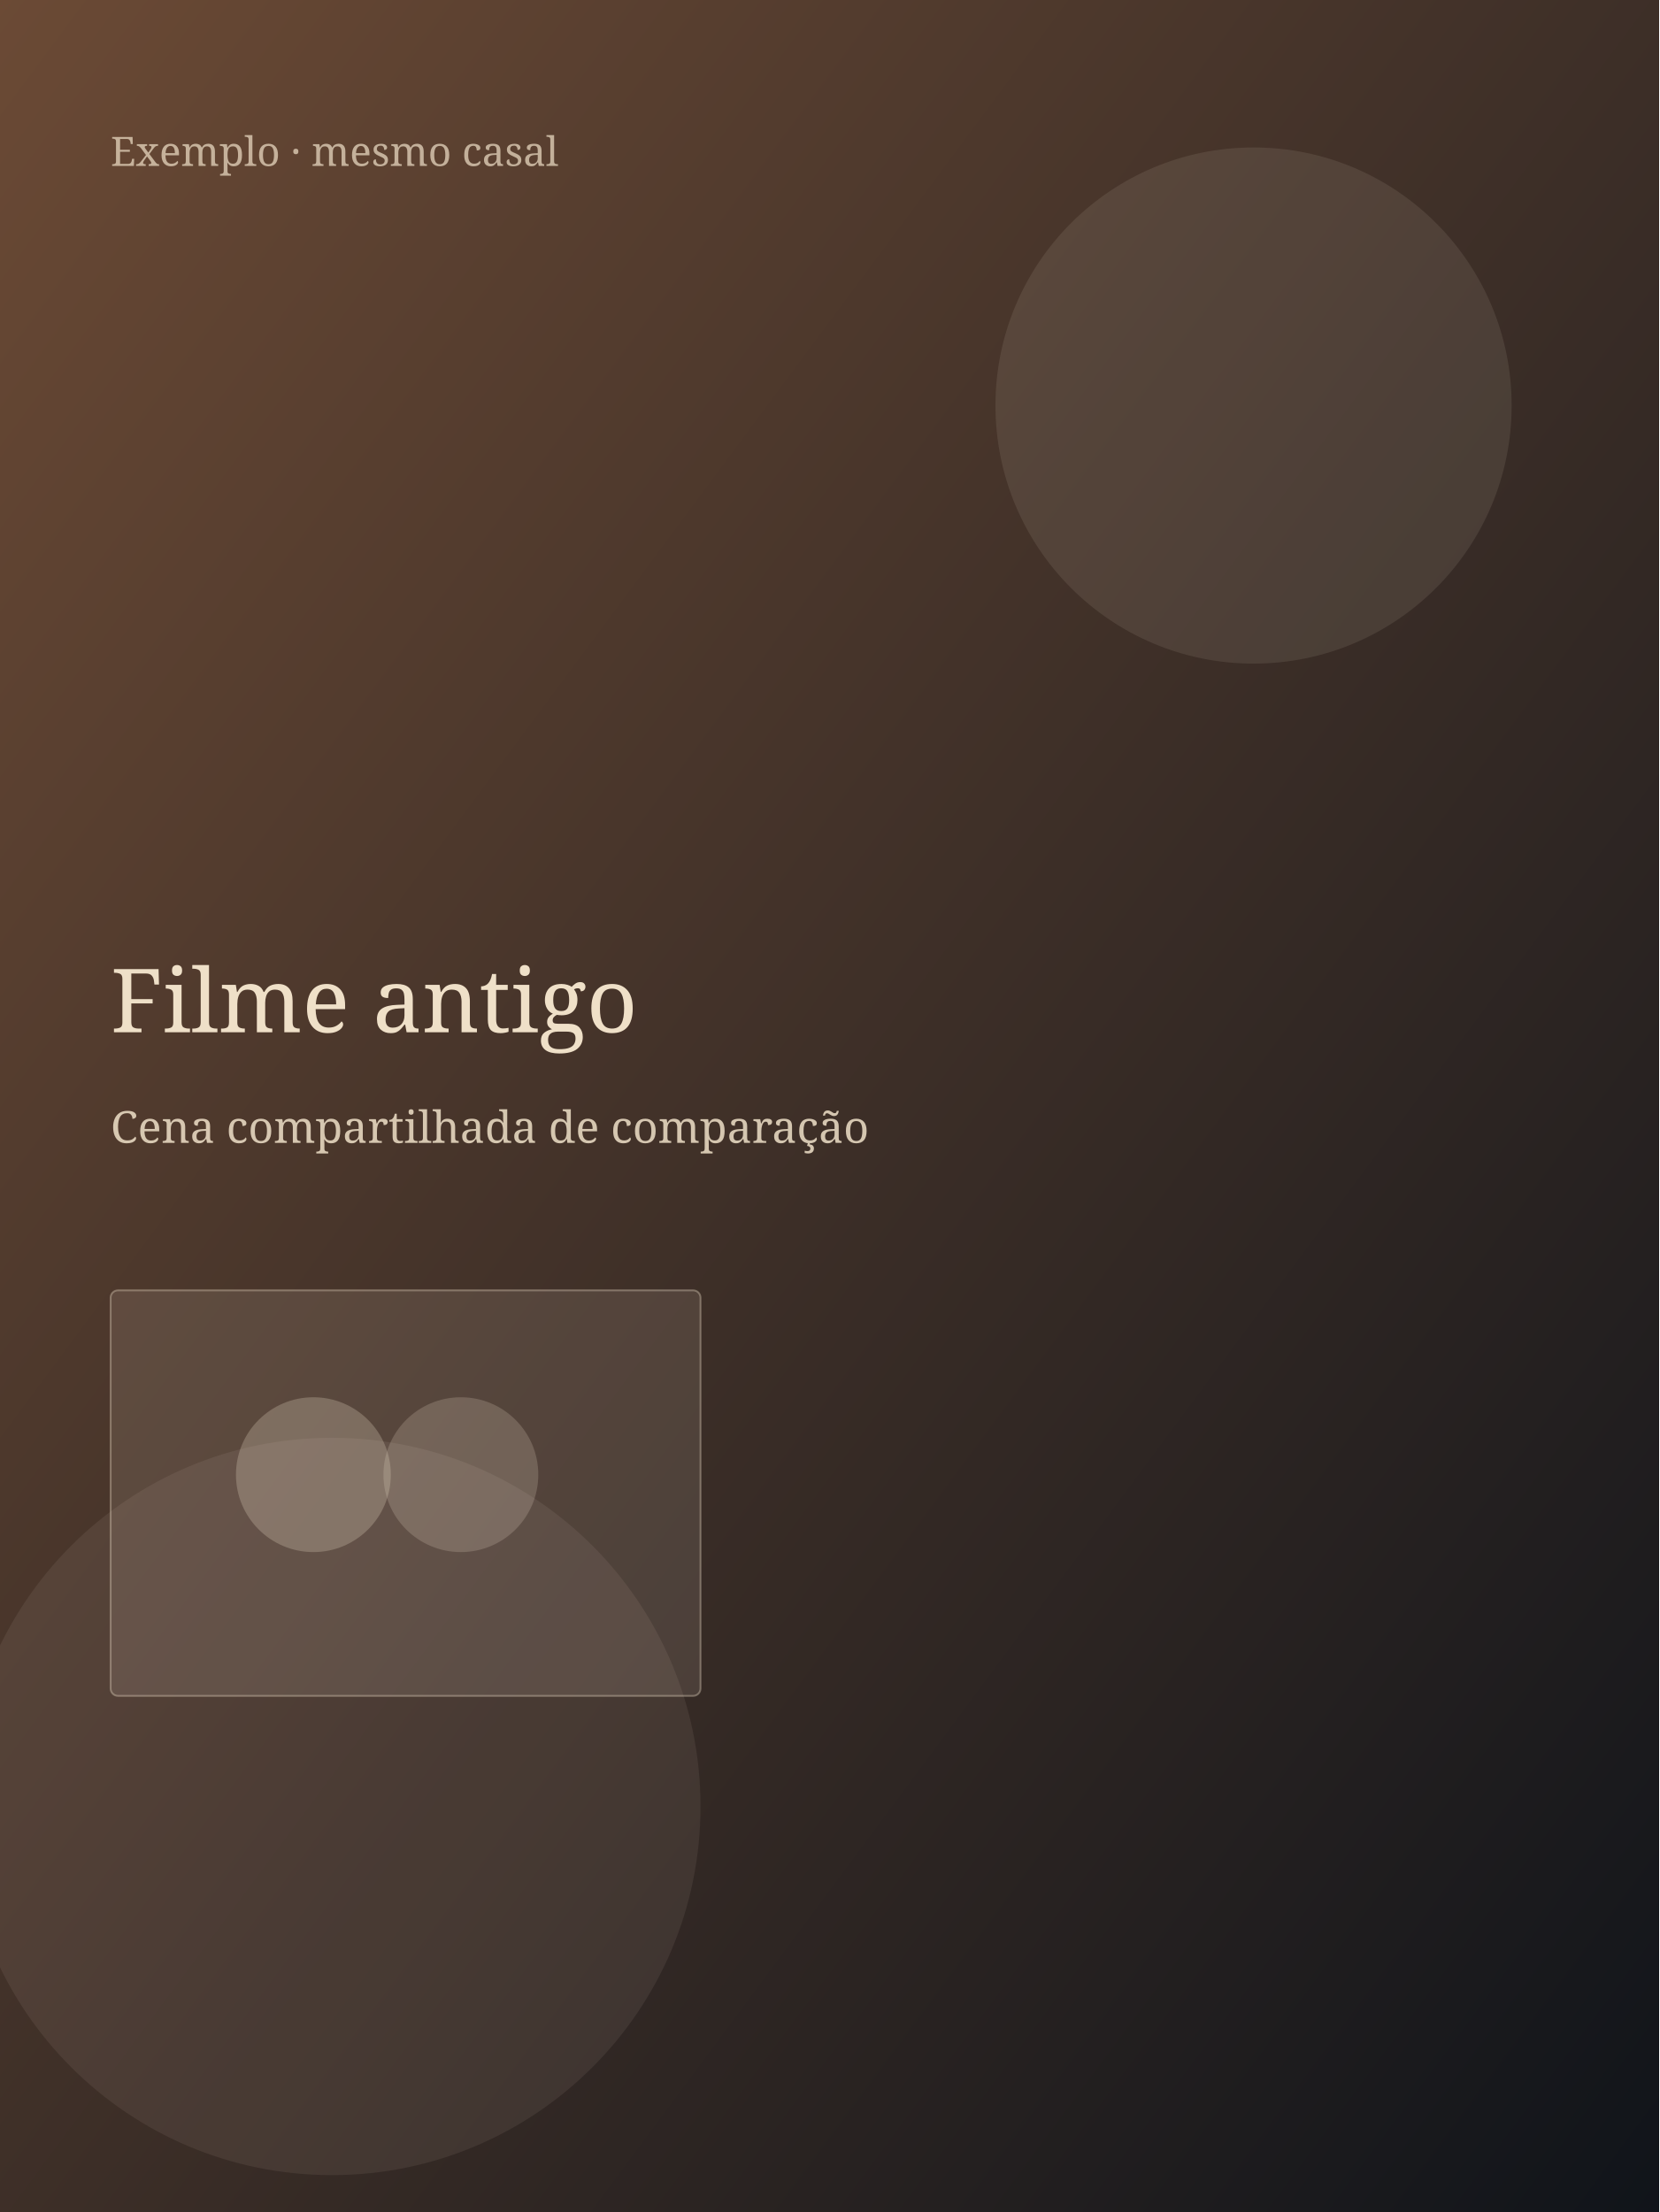
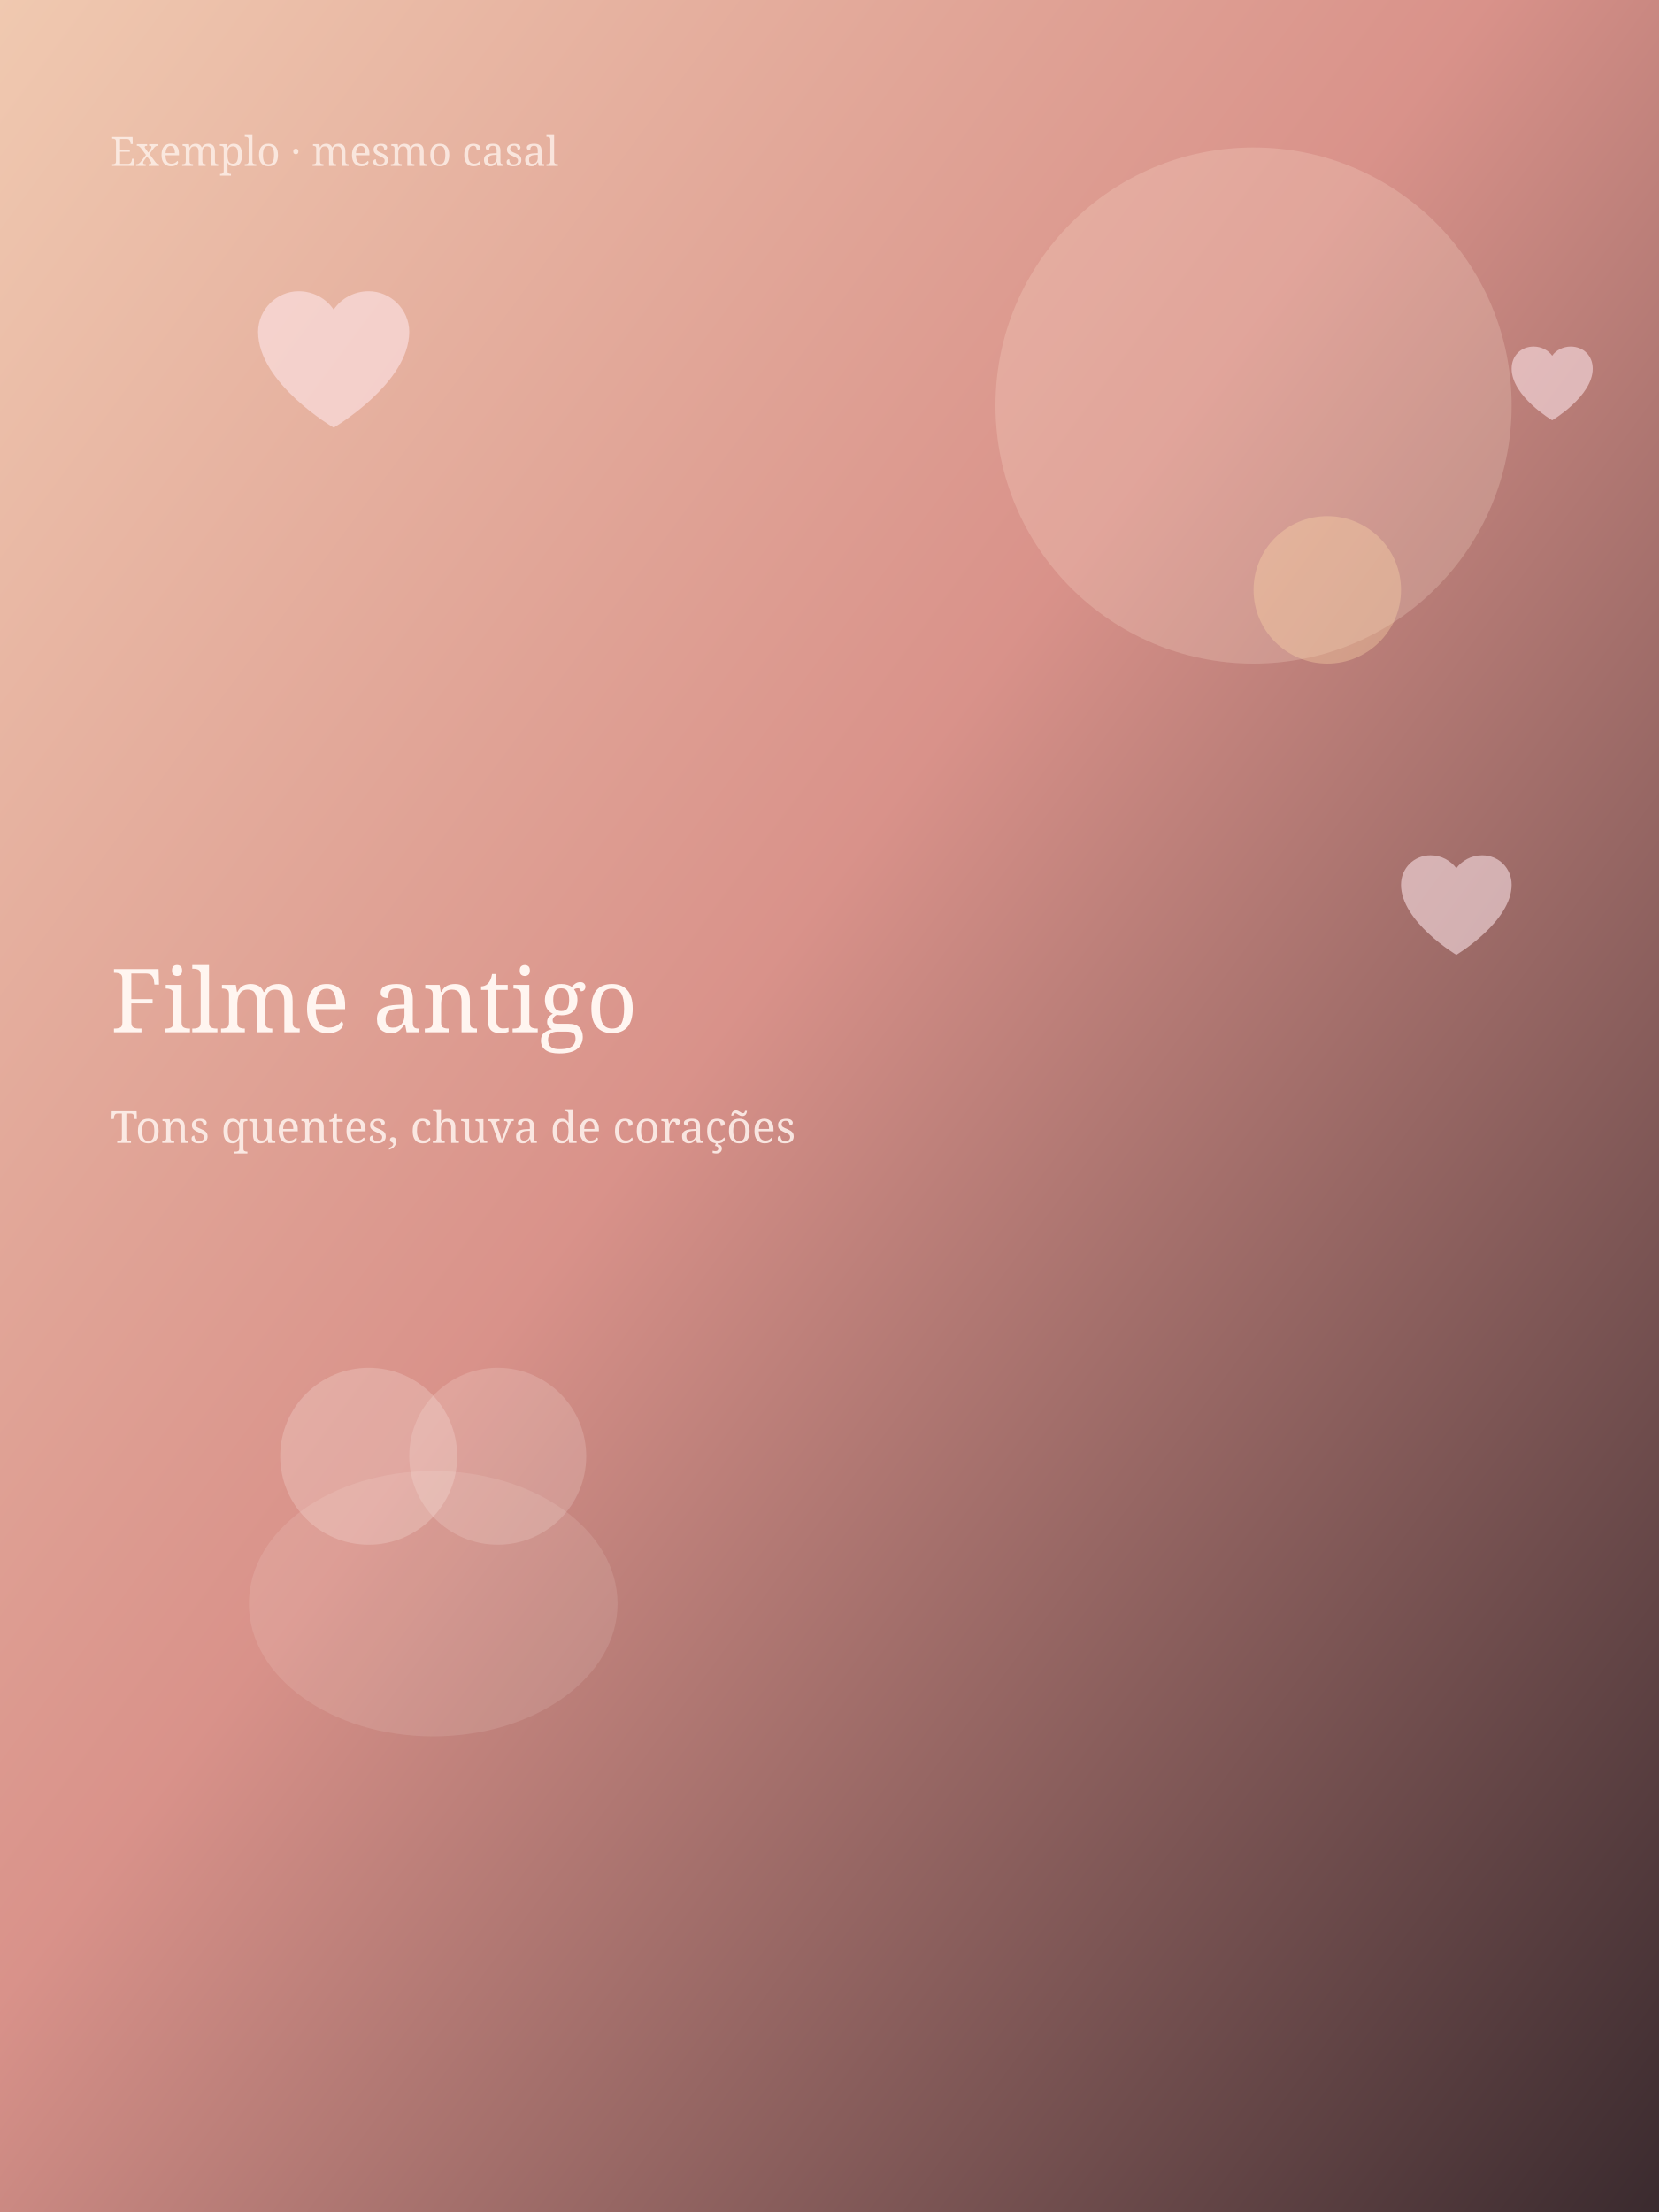
<svg xmlns="http://www.w3.org/2000/svg" width="900" height="1200" viewBox="0 0 900 1200">
  <defs>
    <linearGradient id="g" x1="0" y1="0" x2="1" y2="1">
-       <stop offset="0%" stop-color="#6b4a35" />
-       <stop offset="100%" stop-color="#10141a" />
+       <stop offset="0%" stop-color="#f0c9b0" />
+       <stop offset="45%" stop-color="#d9928a" />
+       <stop offset="100%" stop-color="#3a2a2e" />
    </linearGradient>
  </defs>
  <rect width="900" height="1200" fill="url(#g)" />
-   <circle cx="680" cy="220" r="140" fill="#efe0c8" fill-opacity="0.1" />
-   <circle cx="180" cy="980" r="200" fill="#efe0c8" fill-opacity="0.08" />
-   <text x="60" y="90" fill="#efe0c8" font-size="22" font-family="Georgia, serif" opacity="0.7">Exemplo · mesmo casal</text>
-   <text x="60" y="560" fill="#efe0c8" font-size="48" font-family="Georgia, serif">Filme antigo</text>
-   <text x="60" y="620" fill="#efe0c8" font-size="24" font-family="Georgia, serif" opacity="0.85">Cena compartilhada de comparação</text>
-   <rect x="60" y="700" width="320" height="220" rx="4" fill="#efe0c8" fill-opacity="0.12" stroke="#efe0c8" stroke-opacity="0.35" />
-   <circle cx="170" cy="800" r="42" fill="#efe0c8" fill-opacity="0.25" />
-   <circle cx="250" cy="800" r="42" fill="#efe0c8" fill-opacity="0.2" />
+   <circle cx="680" cy="220" r="140" fill="#ffe8d6" fill-opacity="0.22" />
+   <g fill="#ffe8ee" fill-opacity="0.55">
+     <path d="M140 180c0-12 10-22 22-22 8 0 15 4 19 10 4-6 11-10 19-10 12 0 22 10 22 22 0 28-41 52-41 52S140 208 140 180z" />
+     <path d="M760 480c0-9 7-16 16-16 6 0 11 3 14 7 3-4 8-7 14-7 9 0 16 7 16 16 0 20-30 38-30 38s-30-18-30-38z" />
+     <path d="M820 200c0-7 5-12 12-12 4 0 8 2 10 5 2-3 6-5 10-5 7 0 12 5 12 12 0 15-22 28-22 28S820 215 820 200z" />
+   </g>
+   <circle cx="720" cy="320" r="40" fill="#ffd9a8" fill-opacity="0.35" />
+   <text x="60" y="90" fill="#fff5f0" font-size="22" font-family="Georgia, serif" opacity="0.75">Exemplo · mesmo casal</text>
+   <circle cx="200" cy="790" r="48" fill="#fff5f0" fill-opacity="0.22" />
+   <circle cx="270" cy="790" r="48" fill="#fff5f0" fill-opacity="0.18" />
+   <ellipse cx="235" cy="870" rx="100" ry="72" fill="#fff5f0" fill-opacity="0.12" />
+   <text x="60" y="560" fill="#fff5f0" font-size="48" font-family="Georgia, serif">Filme antigo</text>
+   <text x="60" y="620" fill="#fff5f0" font-size="24" font-family="Georgia, serif" opacity="0.85">Tons quentes, chuva de corações</text>
</svg>
